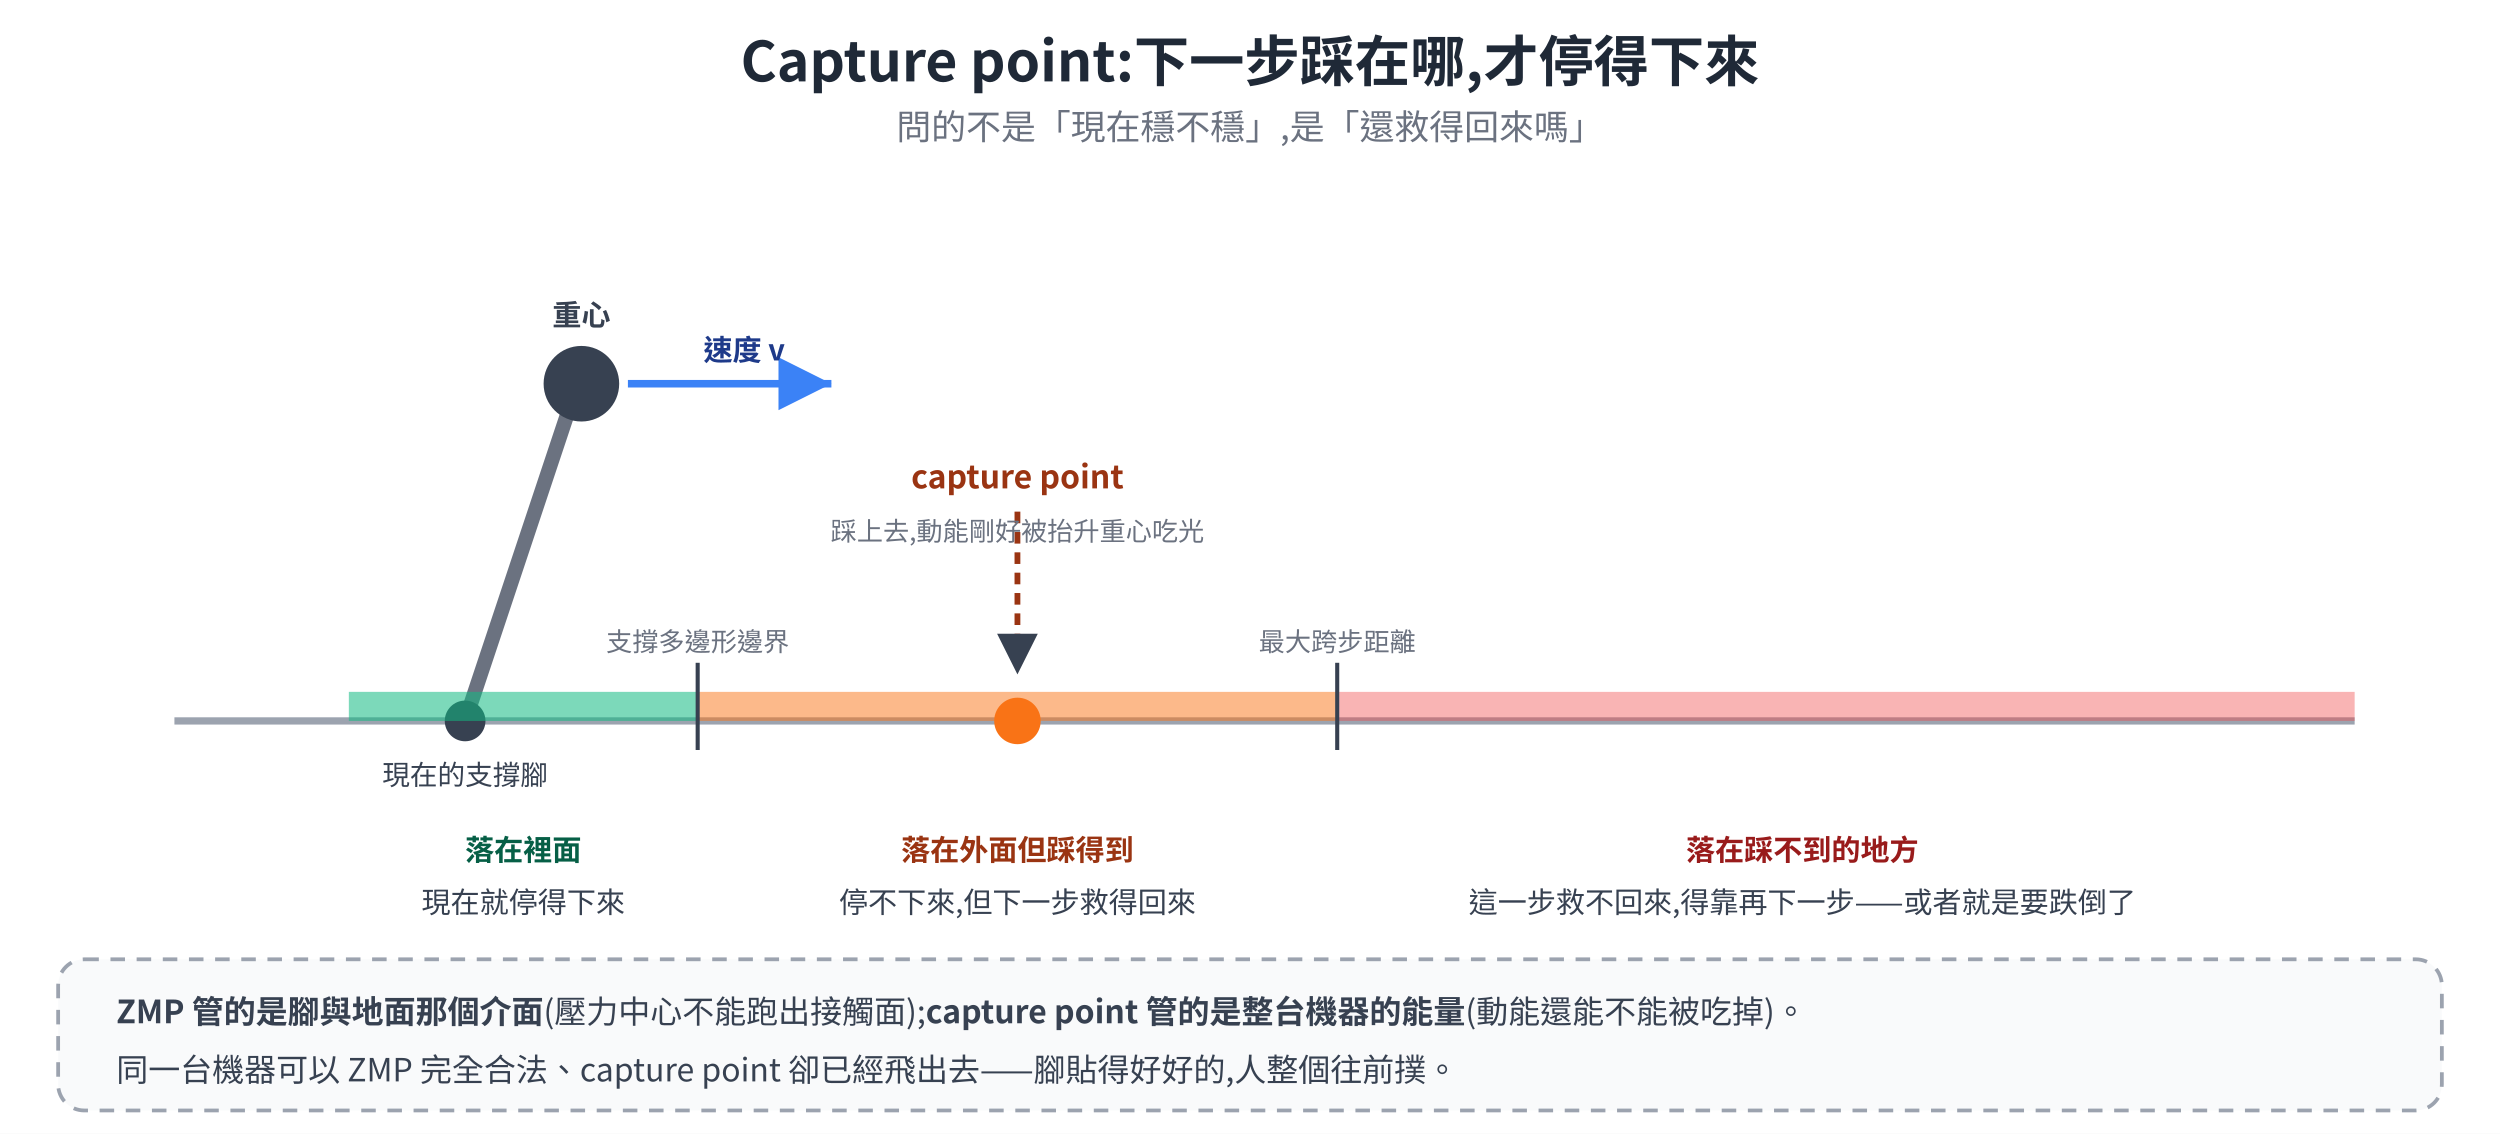
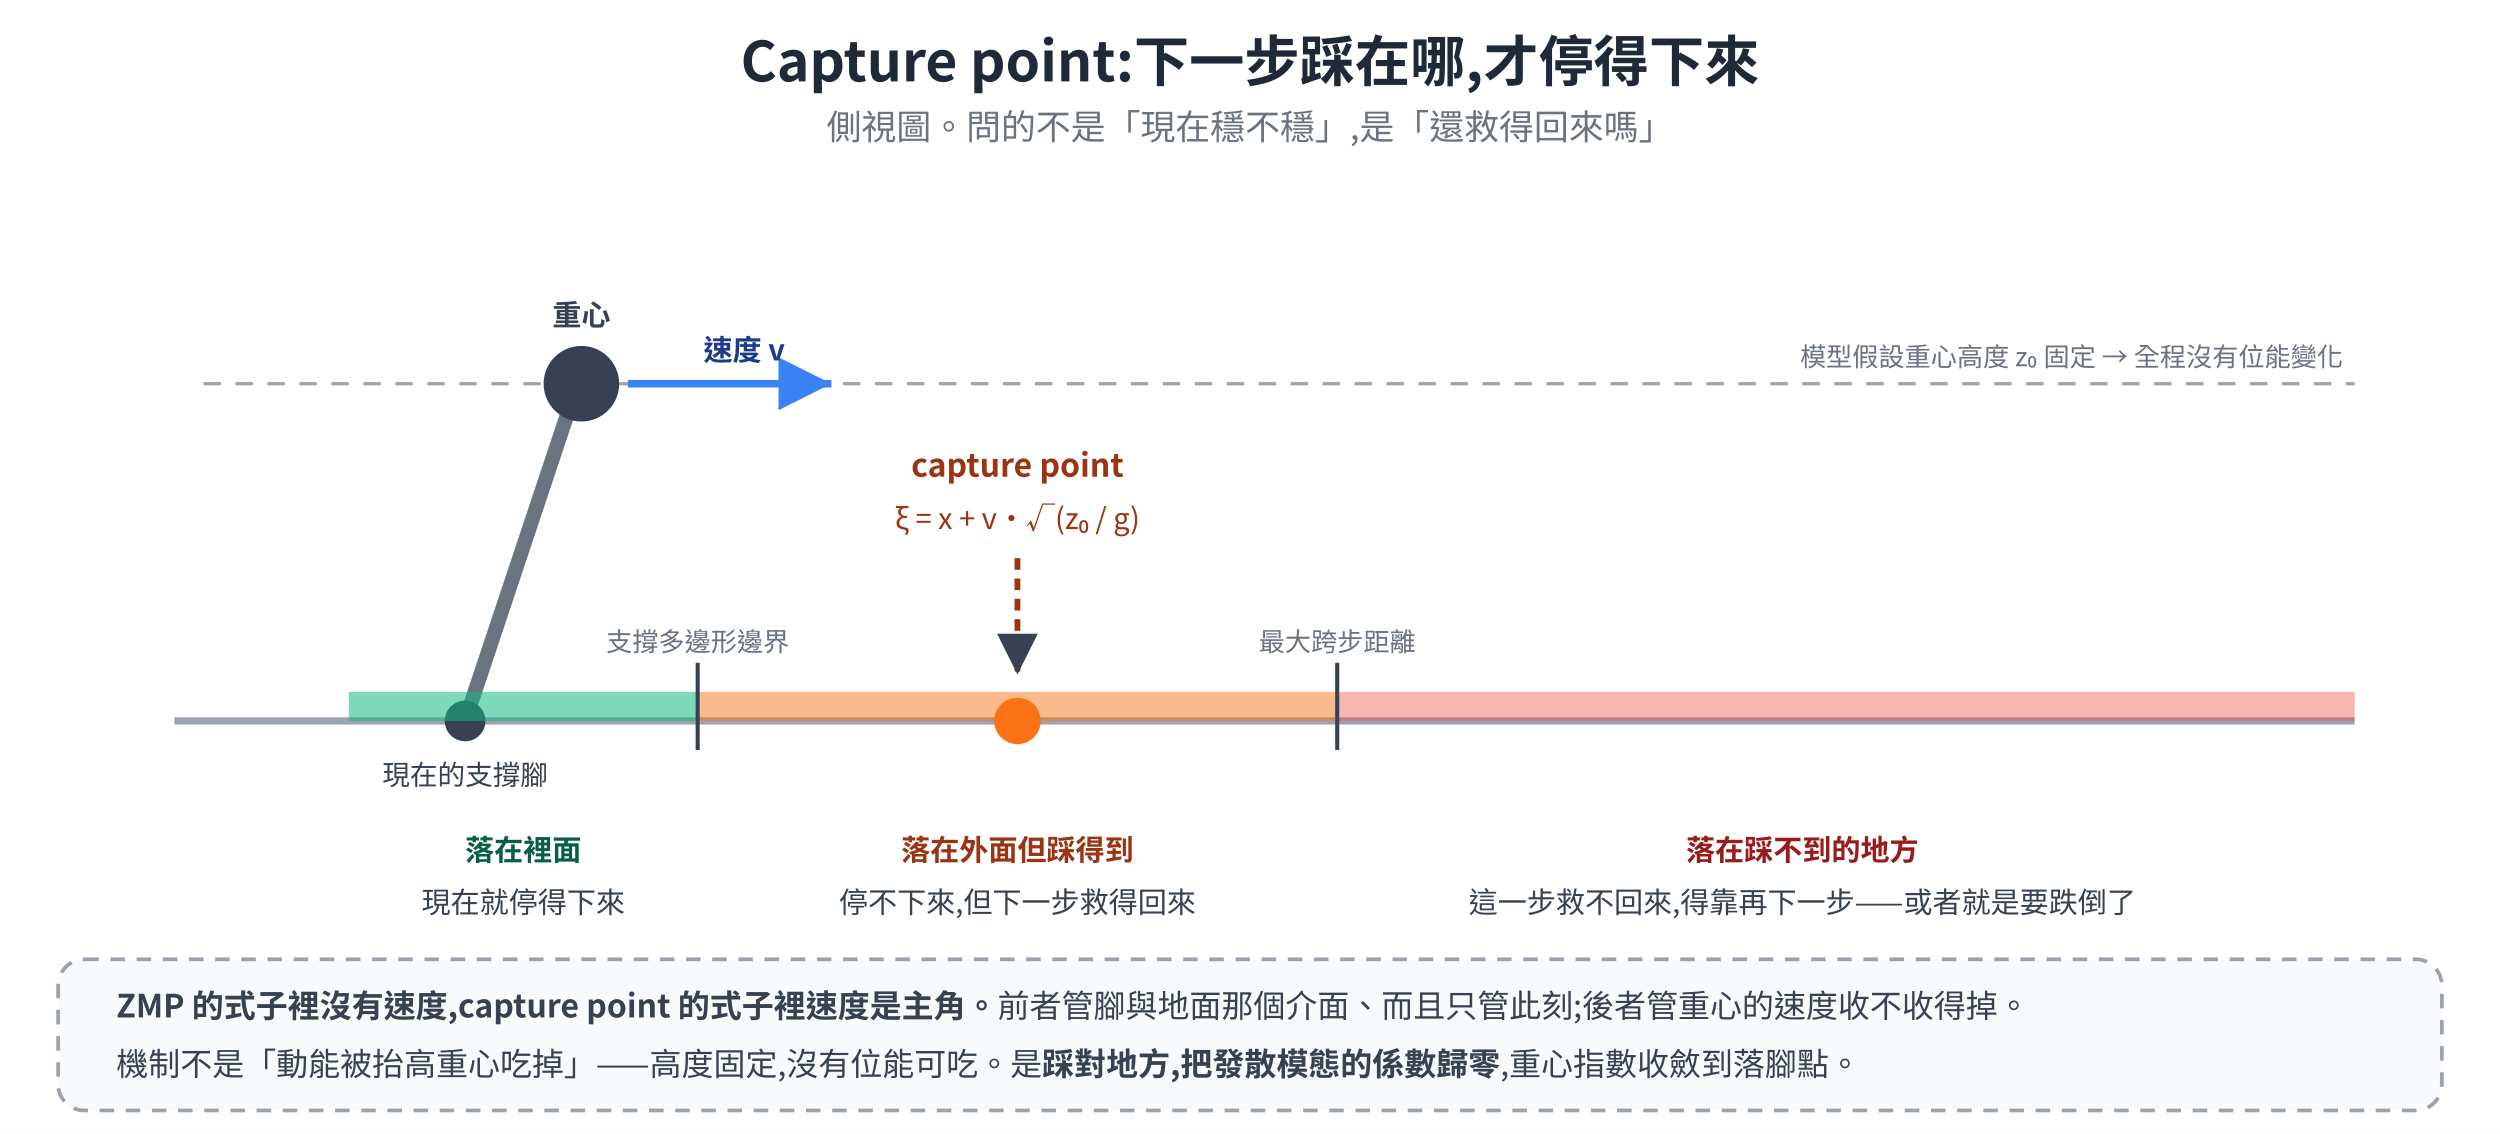
<svg xmlns="http://www.w3.org/2000/svg" viewBox="0 0 860 390" font-family="'Noto Sans CJK TC','PingFang TC','Microsoft JhengHei',sans-serif">
  <defs>
    <marker id="cpB" markerWidth="9" markerHeight="9" refX="7" refY="3.5" orient="auto">
      <path d="M0,0 L7,3.5 L0,7 Z" fill="#3B82F6" />
    </marker>
    <marker id="cpD" markerWidth="9" markerHeight="9" refX="7" refY="3.5" orient="auto">
      <path d="M0,0 L7,3.5 L0,7 Z" fill="#374151" />
    </marker>
  </defs>
  <rect width="860" height="390" fill="#ffffff" />
  <text x="430" y="28" text-anchor="middle" font-size="19" font-weight="700" fill="#1F2937">Capture point:下一步踩在哪,才停得下來</text>
-   <text x="430" y="48" text-anchor="middle" font-size="12" fill="#6B7280">問的不是「現在穩不穩」,是「還救得回來嗎」</text>
+   <text x="430" y="48" text-anchor="middle" font-size="12" fill="#6B7280">側視圖。問的不是「現在穩不穩」,是「還救得回來嗎」</text>
  <line x1="60" y1="248" x2="810" y2="248" stroke="#9CA3AF" stroke-width="2.5" />
+   <line x1="70" y1="132" x2="810" y2="132" stroke="#9CA3AF" stroke-width="1.1" stroke-dasharray="6,5" />
+   <text x="806" y="126" text-anchor="end" font-size="9" fill="#6B7280">模型假設重心高度 z₀ 固定 → 全程沒有位能變化</text>
  <line x1="160" y1="248" x2="196" y2="140" stroke="#6B7280" stroke-width="5" stroke-linecap="round" />
  <circle cx="200" cy="132" r="13" fill="#374151" />
  <text x="200" y="112" text-anchor="middle" font-size="10" font-weight="700" fill="#374151">重心</text>
  <line x1="216" y1="132" x2="286" y2="132" stroke="#3B82F6" stroke-width="2.6" marker-end="url(#cpB)" />
  <text x="256" y="124" text-anchor="middle" font-size="10" font-weight="700" fill="#1E3A8A">速度 v</text>
  <circle cx="160" cy="248" r="7" fill="#374151" />
  <text x="160" y="270" text-anchor="middle" font-size="9.5" fill="#374151">現在的支撐腳</text>
  <rect x="120" y="238" width="120" height="10" fill="#10B981" opacity="0.55" />
  <rect x="240" y="238" width="220" height="10" fill="#F97316" opacity="0.5" />
  <rect x="460" y="238" width="350" height="10" fill="#EF4444" opacity="0.4" />
  <line x1="240" y1="228" x2="240" y2="258" stroke="#374151" stroke-width="1.4" />
  <line x1="460" y1="228" x2="460" y2="258" stroke="#374151" stroke-width="1.4" />
  <text x="240" y="224" text-anchor="middle" font-size="9" fill="#6B7280">支撐多邊形邊界</text>
  <text x="460" y="224" text-anchor="middle" font-size="9" fill="#6B7280">最大跨步距離</text>
-   <line x1="350" y1="176" x2="350" y2="232" stroke="#9A3412" stroke-width="2" stroke-dasharray="4,3" marker-end="url(#cpD)" />
+   <line x1="350" y1="192" x2="350" y2="232" stroke="#9A3412" stroke-width="2" stroke-dasharray="4,3" marker-end="url(#cpD)" />
  <circle cx="350" cy="248" r="8" fill="#F97316" />
-   <text x="350" y="168" text-anchor="middle" font-size="11" font-weight="700" fill="#9A3412">capture point</text>
-   <text x="350" y="186" text-anchor="middle" font-size="9" fill="#6B7280">踩上去,動能剛好被抬升重心吃光</text>
+   <text x="350" y="164" text-anchor="middle" font-size="11" font-weight="700" fill="#9A3412">capture point</text>
+   <text x="350" y="182" text-anchor="middle" font-size="10" fill="#9A3412">ξ = x + v·√(z₀ / g)</text>
  <g font-size="10">
    <text x="180" y="296" text-anchor="middle" font-weight="700" fill="#065F46">落在裡面</text>
    <text x="180" y="314" text-anchor="middle" fill="#374151">現在就停得下來</text>
    <text x="350" y="296" text-anchor="middle" font-weight="700" fill="#9A3412">落在外面但踩得到</text>
    <text x="350" y="314" text-anchor="middle" fill="#374151">停不下來,但下一步救得回來</text>
    <text x="620" y="296" text-anchor="middle" font-weight="700" fill="#991B1B">落在踩不到的地方</text>
    <text x="620" y="314" text-anchor="middle" fill="#374151">這一步救不回來,得靠再下一步——或者就是要跌倒了</text>
  </g>
  <rect x="20" y="330" width="820" height="52" rx="9" fill="#F9FAFB" stroke="#9CA3AF" stroke-width="1.3" stroke-dasharray="5,4" />
-   <text x="40" y="352" font-size="11" fill="#374151">
-     <tspan font-weight="700">ZMP 管的是腳與地面那個介面</tspan>(壓力中心不能跑出接觸面);<tspan font-weight="700">capture point 管的是整台機器的能量</tspan>(動能還能不能被吃掉)。</text>
-   <text x="40" y="372" font-size="11" fill="#374151">同一台機器可以 ZMP 完全合法、capture point 卻已經飛出去——腳貼得好好的,人整個往前撲。</text>
+   <text x="40" y="350" font-size="11" fill="#374151">
+     <tspan font-weight="700">ZMP 的式子裡沒有速度,capture point 的式子裡速度是主角。</tspan>前者管腳與地面那個介面、而且只管此刻;後者管重心的速度收不收得掉。</text>
+   <text x="40" y="370" font-size="11" fill="#374151">機制不是「動能被抬高重心吃掉」——高度固定,沒有位能可吃。是<tspan font-weight="700">踩對地方,把發散模態的係數歸零</tspan>,重心指數收斂到落腳點。</text>
</svg>
